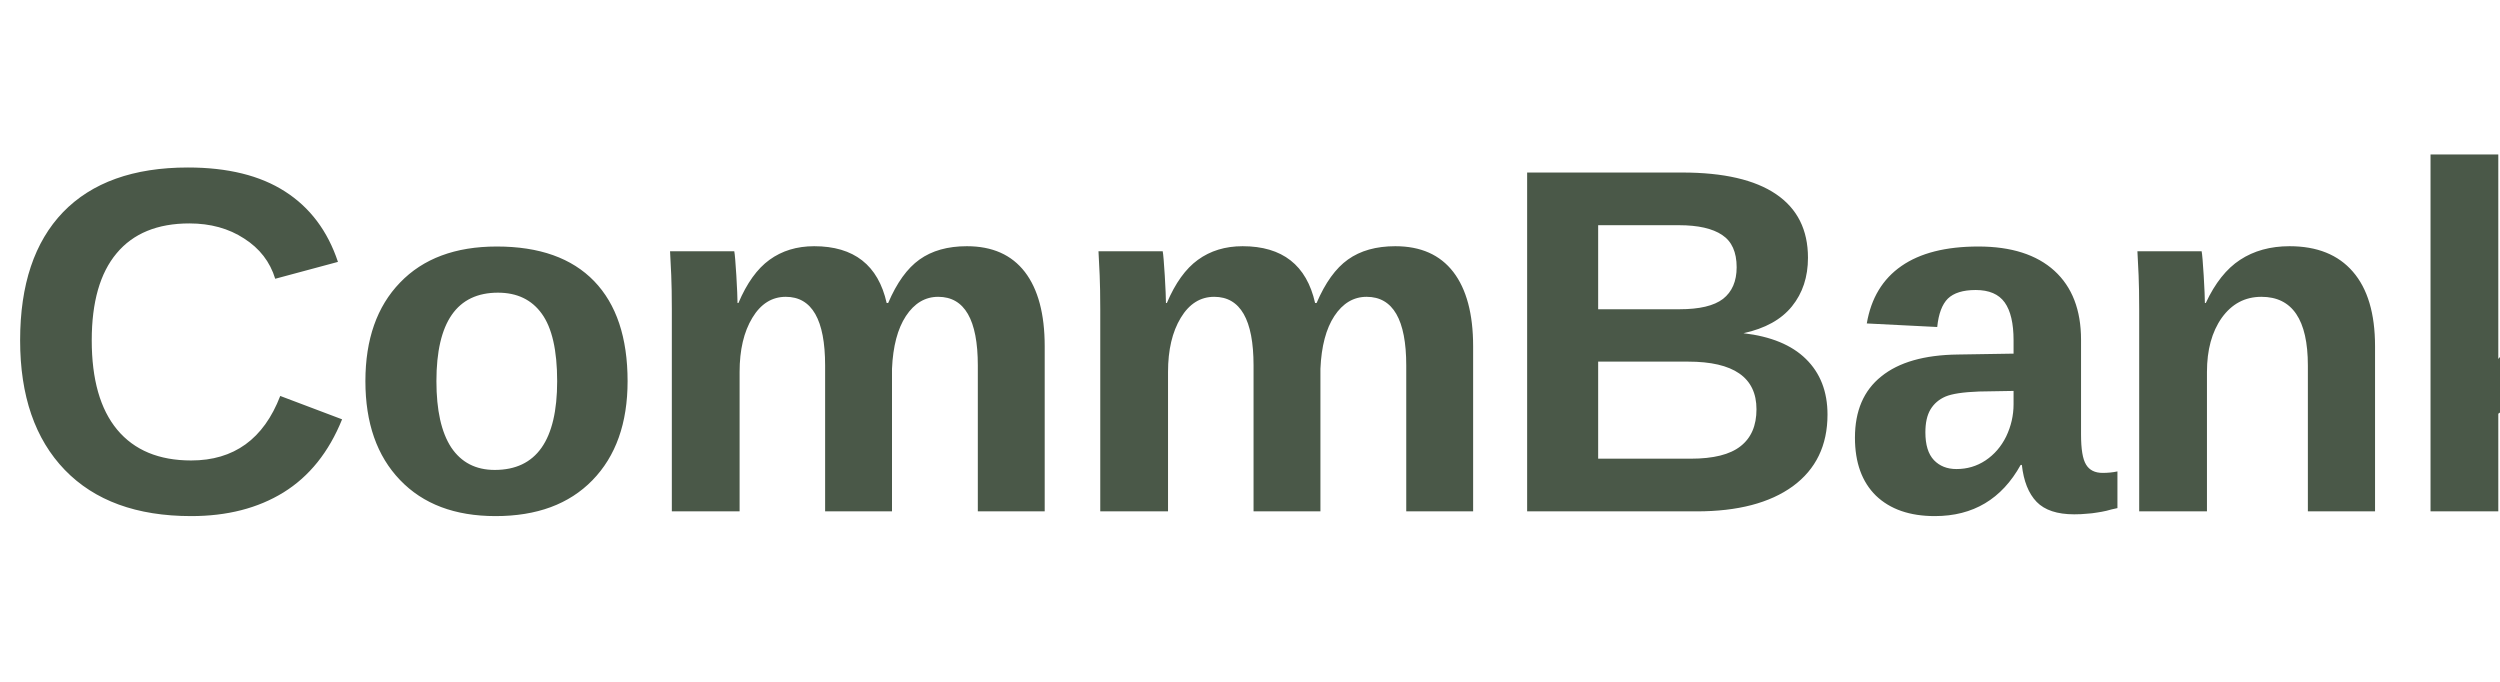
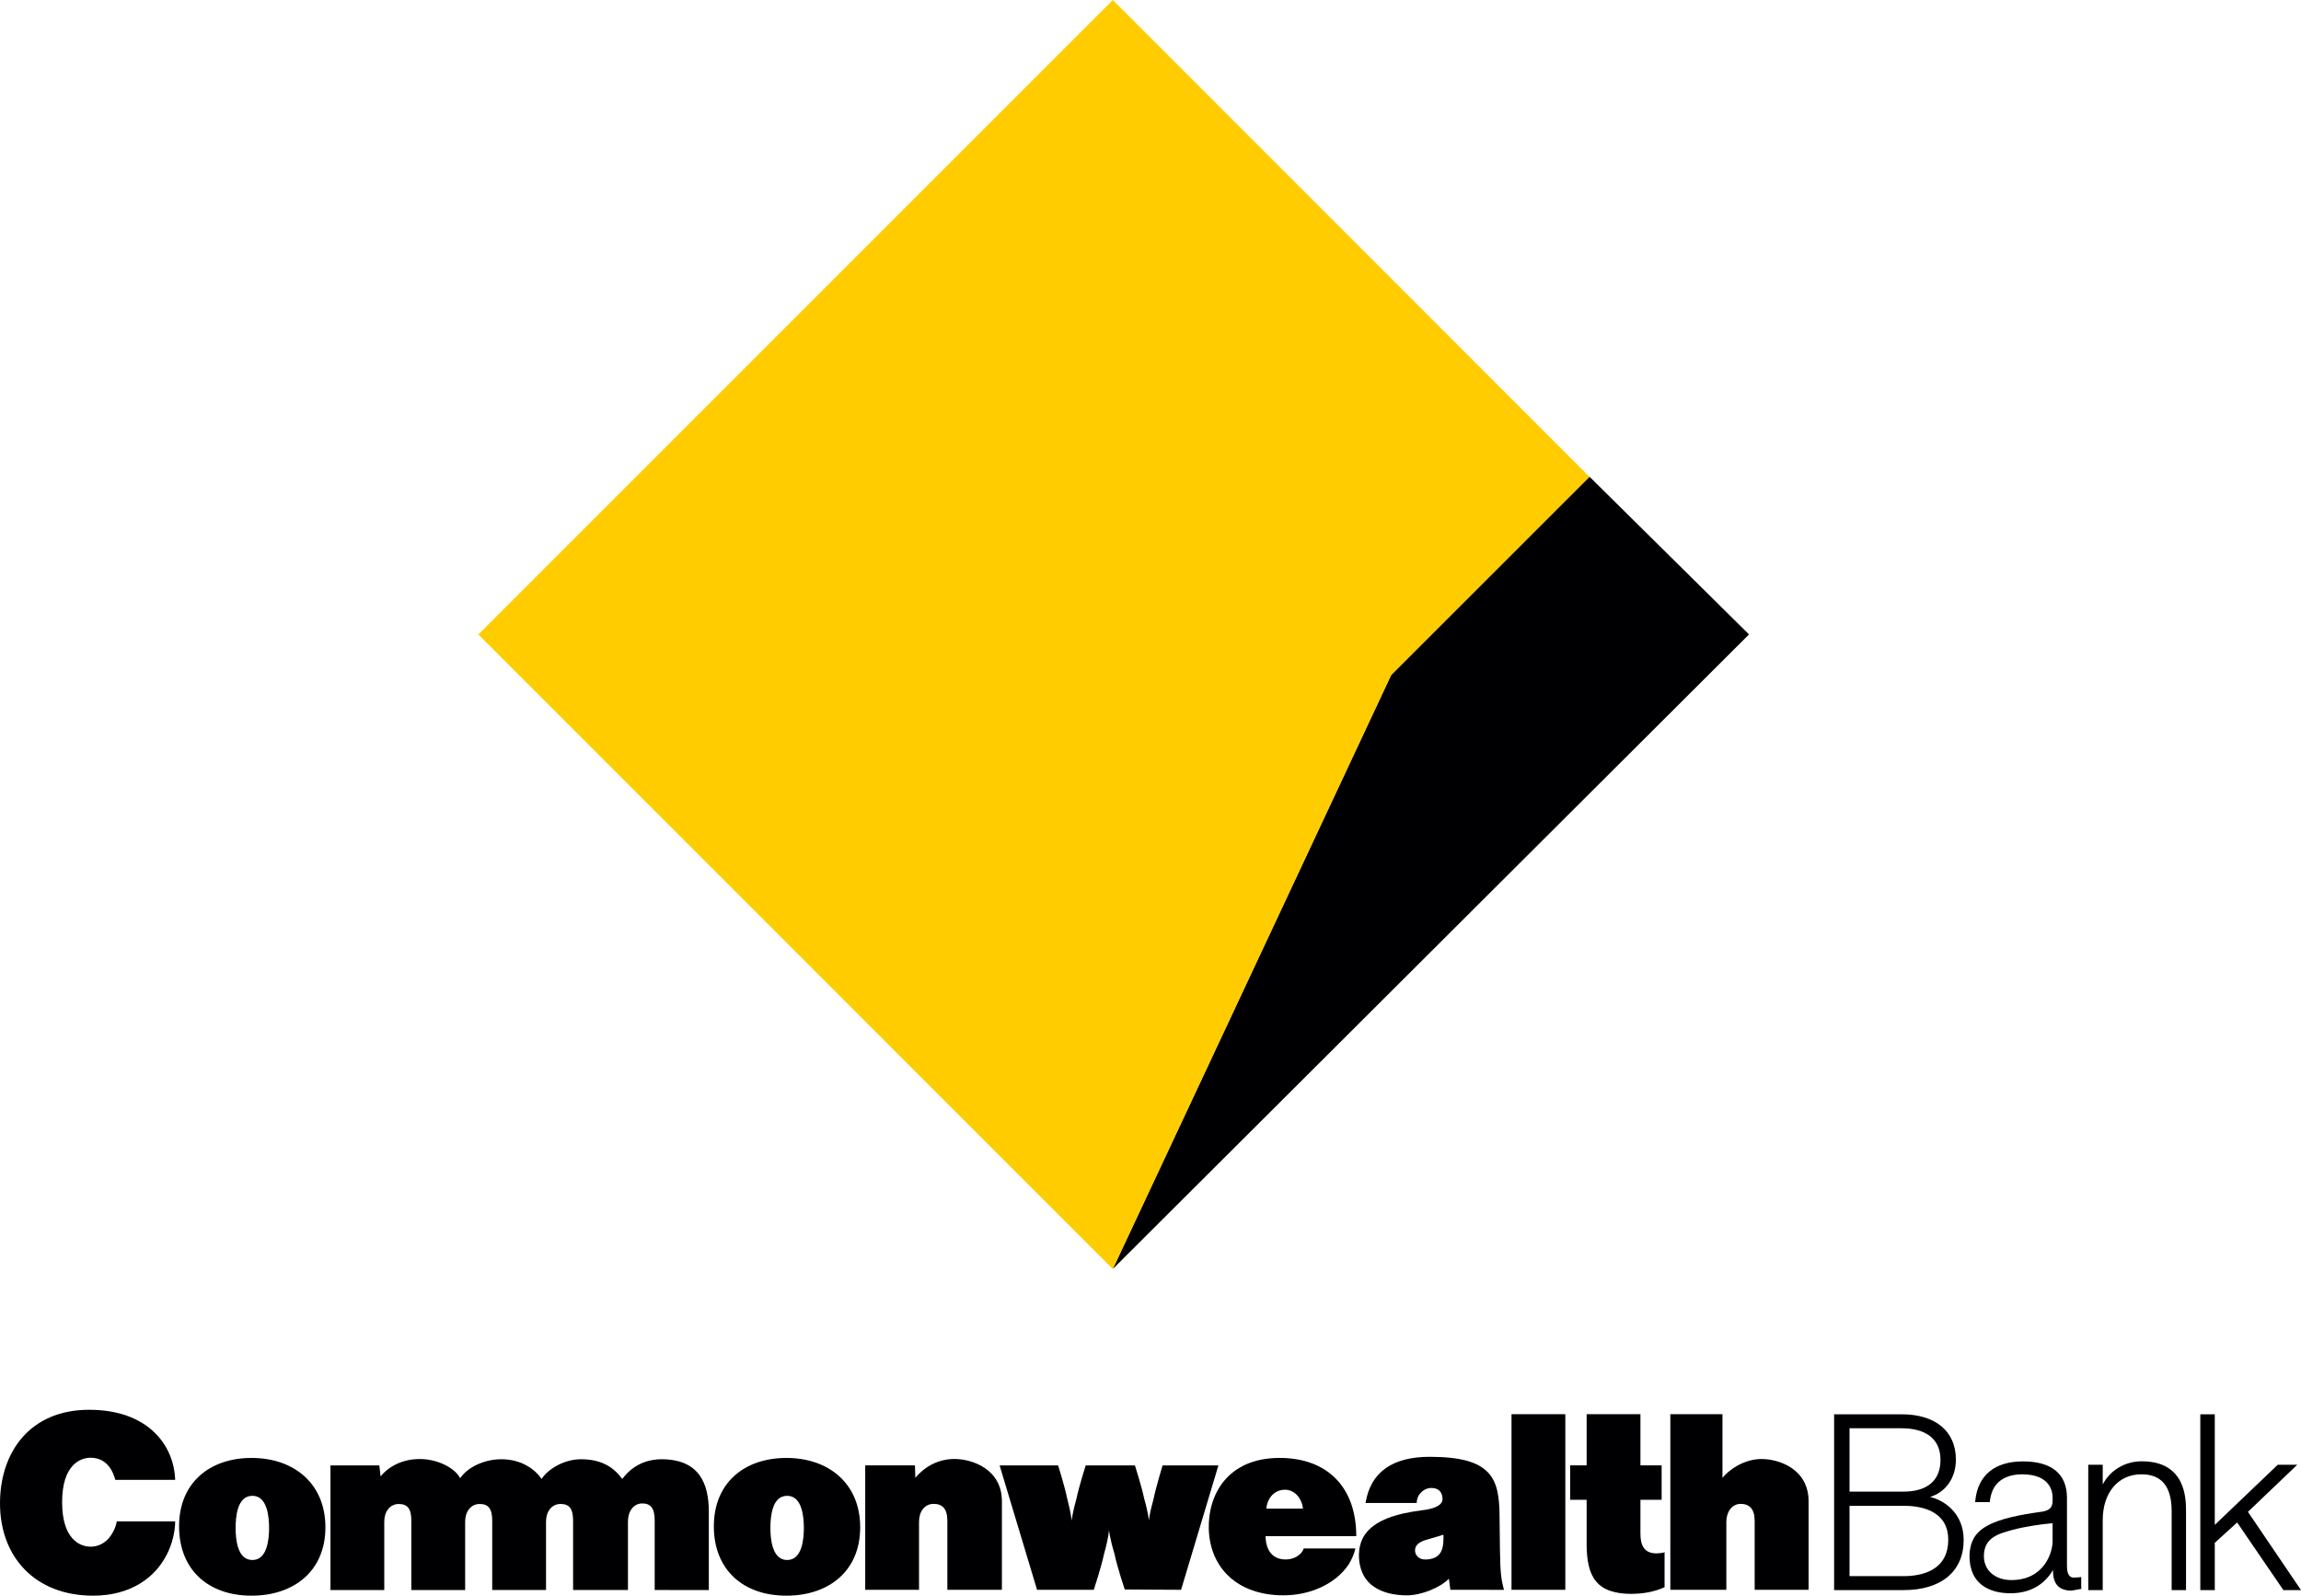
- <svg xmlns="http://www.w3.org/2000/svg" viewBox="0 0 132 36" role="img" aria-label="Commonwealth Bank">
-   <text x="0" y="27" font-family="Arial, Helvetica, sans-serif" font-size="26" font-weight="700" letter-spacing="-0.5" fill="#4a5848">CommBank</text>
+ <svg xmlns="http://www.w3.org/2000/svg" id="svg2233" version="1.1" viewBox="0 0 105.833 73.391" height="277.383" width="400">
+   <defs id="defs2227" />
+   <g transform="translate(0,-223.609)" id="layer1">
+     <path id="path1869" d="m 51.182,281.975 29.263,-29.186 -7.339,-7.257 -9.119,9.119 z m 0,0" style="fill:#000002;fill-opacity:1;fill-rule:nonzero;stroke:none;stroke-width:1.235" />
+     <path id="path1871" d="m 51.182,223.609 -29.181,29.181 29.181,29.186 12.805,-27.323 9.119,-9.114 z m 0,0" style="fill:#ffcc00;fill-opacity:1;fill-rule:nonzero;stroke:none;stroke-width:1.235" />
+     <path id="path1873" d="M 7.676,295.099 C 7.131,296.185 5.992,297 4.284,297 1.626,297 0,295.234 0,292.749 c 0,-2.321 1.356,-4.299 4.101,-4.299 2.692,0 3.903,1.616 3.956,3.223 H 5.303 c -0.227,-0.849 -0.758,-1.018 -1.134,-1.018 -0.487,0 -1.312,0.338 -1.312,2.046 0,1.708 0.825,2.046 1.312,2.046 0.294,0 0.7,-0.12 0.984,-0.598 0.092,-0.145 0.193,-0.372 0.217,-0.565 h 2.687 c 0,0.521 -0.169,1.11 -0.381,1.515" style="fill:#000002;fill-opacity:1;fill-rule:nonzero;stroke:none;stroke-width:1.235" />
+     <path id="path1875" d="m 11.57,297 c -2.012,0 -3.334,-1.211 -3.334,-3.189 0,-2.002 1.404,-3.146 3.334,-3.146 1.949,0 3.397,1.177 3.397,3.189 0,2.026 -1.462,3.146 -3.397,3.146 m 0.039,-4.593 c -0.704,0 -0.772,0.975 -0.772,1.481 0,0.511 0.077,1.472 0.772,1.472 0.69,0 0.767,-0.975 0.767,-1.472 0,-0.507 -0.077,-1.481 -0.767,-1.481" style="fill:#000002;fill-opacity:1;fill-rule:nonzero;stroke:none;stroke-width:1.235" />
+     <path id="path1877" d="m 30.112,296.739 v -3.199 c 0,-0.555 -0.179,-0.782 -0.574,-0.782 -0.396,0 -0.656,0.362 -0.656,0.825 v 3.155 h -2.523 v -3.189 c 0,-0.555 -0.179,-0.767 -0.574,-0.767 -0.41,0 -0.671,0.347 -0.671,0.811 v 3.146 h -2.475 v -3.189 c 0,-0.555 -0.179,-0.767 -0.574,-0.767 -0.41,0 -0.671,0.347 -0.671,0.811 v 3.146 h -2.475 v -3.189 c 0,-0.555 -0.179,-0.767 -0.579,-0.767 -0.405,0 -0.666,0.347 -0.666,0.811 v 3.146 h -2.475 v -5.732 h 2.248 l 0.058,0.507 c 0.372,-0.463 1.008,-0.801 1.8,-0.801 0.791,0 1.592,0.381 1.862,0.883 0.309,-0.478 1.076,-0.873 1.891,-0.873 0.936,0 1.558,0.473 1.853,0.907 0.27,-0.434 1.018,-0.907 1.809,-0.907 0.994,0 1.529,0.405 1.901,0.907 0.574,-0.772 1.336,-0.907 1.8,-0.907 1.761,0 2.181,1.144 2.181,2.422 v 3.595 z m 0,0" style="fill:#000002;fill-opacity:1;fill-rule:nonzero;stroke:none;stroke-width:1.235" />
+     <path id="path1879" d="m 36.172,297 c -2.012,0 -3.339,-1.211 -3.339,-3.189 0,-2.002 1.404,-3.146 3.339,-3.146 1.944,0 3.392,1.177 3.392,3.189 0,2.026 -1.457,3.146 -3.392,3.146 m 0.034,-4.593 c -0.704,0 -0.772,0.975 -0.772,1.481 0,0.511 0.082,1.472 0.772,1.472 0.69,0 0.767,-0.975 0.767,-1.472 0,-0.507 -0.077,-1.481 -0.767,-1.481" style="fill:#000002;fill-opacity:1;fill-rule:nonzero;stroke:none;stroke-width:1.235" />
+     <path id="path1881" d="m 43.573,296.73 v -3.18 c 0,-0.555 -0.236,-0.772 -0.632,-0.772 -0.41,0 -0.671,0.352 -0.671,0.815 v 3.136 h -2.475 v -5.722 h 2.287 l 0.019,0.574 c 0.478,-0.574 1.119,-0.868 1.8,-0.868 0.825,0 2.181,0.473 2.181,1.944 v 4.072 z m 0,0" style="fill:#000002;fill-opacity:1;fill-rule:nonzero;stroke:none;stroke-width:1.235" />
+     <path id="path1883" d="m 54.323,296.73 -2.591,-0.014 c 0,0 -0.338,-1.004 -0.473,-1.64 -0.227,-0.767 -0.251,-1.095 -0.251,-1.095 0,0 -0.01,0.328 -0.227,1.095 -0.121,0.589 -0.473,1.655 -0.473,1.655 H 47.699 L 45.976,291.008 h 2.692 c 0,0 0.309,0.984 0.42,1.539 0.169,0.632 0.203,1.004 0.203,1.004 0,0 0.034,-0.362 0.217,-1.004 0.125,-0.593 0.429,-1.539 0.429,-1.539 h 2.263 c 0,0 0.304,0.946 0.429,1.539 0.193,0.675 0.212,1.004 0.212,1.004 0,0 0.024,-0.318 0.217,-1.004 0.111,-0.545 0.415,-1.539 0.415,-1.539 h 2.567 z m 0,0" style="fill:#000002;fill-opacity:1;fill-rule:nonzero;stroke:none;stroke-width:1.235" />
+     <path id="path1885" d="m 58.207,294.264 c 0.014,0.574 0.261,1.071 0.931,1.071 0.314,0 0.709,-0.159 0.825,-0.507 h 2.374 c -0.043,0.246 -0.183,0.54 -0.304,0.733 -0.637,0.95 -1.843,1.423 -2.996,1.423 -2.118,0 -3.382,-1.254 -3.44,-3.049 -0.043,-1.597 0.883,-3.271 3.257,-3.271 2.195,0 3.527,1.346 3.527,3.599 z m 0.897,-2.137 c -0.487,0 -0.815,0.381 -0.859,0.868 h 1.684 c -0.048,-0.463 -0.376,-0.868 -0.825,-0.868" style="fill:#000002;fill-opacity:1;fill-rule:nonzero;stroke:none;stroke-width:1.235" />
+     <path id="path1887" d="m 66.709,296.73 -0.068,-0.511 c -0.42,0.429 -1.288,0.767 -1.944,0.767 -0.42,0 -1.37,-0.077 -1.867,-0.743 -0.396,-0.545 -0.439,-1.428 -0.092,-1.993 0.478,-0.757 1.573,-1.037 2.659,-1.177 0.396,-0.043 0.951,-0.169 0.951,-0.516 0,-0.275 -0.145,-0.511 -0.507,-0.511 -0.362,0 -0.68,0.304 -0.68,0.69 h -2.355 l 0.014,-0.068 c 0.246,-1.365 1.245,-2.055 2.938,-2.055 2.861,0 3.199,0.994 3.213,2.712 l 0.019,1.607 c 0.014,1.095 0.068,1.346 0.183,1.8 z m -0.318,-2.533 c 0,0 -0.328,0.101 -0.632,0.188 -0.193,0.058 -0.675,0.15 -0.675,0.536 0,0.193 0.154,0.429 0.497,0.415 0.642,-0.021 0.811,-0.396 0.811,-0.96 z m 0,0" style="fill:#000002;fill-opacity:1;fill-rule:nonzero;stroke:none;stroke-width:1.235" />
+     <path id="path1889" d="m 69.521,288.653 h 2.475 v 8.077 h -2.475 z m 0,0" style="fill:#000002;fill-opacity:1;fill-rule:nonzero;stroke:none;stroke-width:1.235" />
+     <path id="path1891" d="m 75.056,296.918 c -1.64,0 -2.08,-0.791 -2.08,-2.316 v -2.012 h -0.758 v -1.583 h 0.758 v -2.355 h 2.475 v 2.355 h 0.975 v 1.583 h -0.975 v 1.558 c 0,0.555 0.183,0.907 0.738,0.907 0.087,0 0.203,-0.014 0.314,-0.035 0.058,-0.014 0.058,-0.025 0.058,-0.025 v 1.616 c -0.463,0.212 -0.994,0.304 -1.505,0.304" style="fill:#000002;fill-opacity:1;fill-rule:nonzero;stroke:none;stroke-width:1.235" />
+     <path id="path1893" d="m 83.185,296.73 h -2.48 v -3.17 c 0,-0.555 -0.246,-0.782 -0.647,-0.782 -0.396,0 -0.656,0.367 -0.656,0.83 v 3.122 h -2.576 v -8.077 h 2.398 v 2.929 c 0.376,-0.463 1.086,-0.868 1.79,-0.868 0.835,0 2.171,0.473 2.171,1.944 z m 0,0" style="fill:#000002;fill-opacity:1;fill-rule:nonzero;stroke:none;stroke-width:1.235" />
+     <path id="path1895" d="m 88.768,292.46 c 0.714,-0.212 1.192,-0.864 1.192,-1.718 0,-1.303 -0.936,-2.084 -2.494,-2.084 h -3.107 v 8.086 h 3.194 c 1.732,0 2.765,-0.859 2.765,-2.306 0,-1.274 -0.955,-1.848 -1.549,-1.978 m -3.701,0.405 h 2.485 c 0.767,0 2.055,0.203 2.055,1.563 0,1.457 -1.288,1.674 -2.055,1.674 h -2.485 z m 2.485,-0.651 h -2.485 v -2.914 h 2.398 c 0.666,0 1.785,0.188 1.785,1.462 0,0.936 -0.603,1.452 -1.698,1.452" style="fill:#000002;fill-opacity:1;fill-rule:nonzero;stroke:none;stroke-width:1.235" />
+     <path id="path1897" d="m 95.725,296.141 -0.077,0.011 -0.256,0.018 c -0.135,0 -0.323,-0.053 -0.323,-0.526 v -3.146 c 0,-1.095 -0.7,-1.674 -2.026,-1.674 -1.293,0 -2.075,0.637 -2.19,1.805 l -0.01,0.068 h 0.675 l 0.005,-0.053 c 0.034,-0.285 0.125,-0.531 0.265,-0.719 0.251,-0.333 0.675,-0.507 1.221,-0.507 1.298,0 1.399,0.811 1.399,1.061 v 0.169 c 0,0.362 -0.232,0.463 -0.579,0.502 -0.83,0.116 -1.862,0.299 -2.465,0.656 -0.256,0.14 -0.473,0.352 -0.584,0.56 -0.246,0.439 -0.261,1.124 -0.034,1.626 0.261,0.579 0.878,0.897 1.727,0.897 0.883,0 1.549,-0.381 1.954,-1.071 v 0.082 c 0.014,0.584 0.294,0.868 0.854,0.868 l 0.454,-0.082 -0.01,-0.048 z m -1.317,-2.475 v 0.84 c 0,0.463 -0.352,1.776 -1.901,1.776 -0.743,0 -1.259,-0.449 -1.259,-1.095 0,-0.854 0.651,-1.033 1.346,-1.221 0.531,-0.14 1.293,-0.256 1.814,-0.299" style="fill:#000002;fill-opacity:1;fill-rule:nonzero;stroke:none;stroke-width:1.235" />
+     <path id="path1899" d="m 98.509,290.819 c -0.786,0 -1.467,0.429 -1.795,1.066 v -0.907 h -0.666 v 5.766 h 0.666 v -3.218 c 0,-1.264 0.709,-2.108 1.776,-2.108 0.936,0 1.394,0.56 1.394,1.708 v 3.619 h 0.661 v -3.619 c 0,-0.569 0,-2.306 -2.036,-2.306" style="fill:#000002;fill-opacity:1;fill-rule:nonzero;stroke:none;stroke-width:1.235" />
+     <path id="path1901" d="m 103.392,293.145 c 0.072,-0.072 2.268,-2.166 2.268,-2.166 h -0.897 c 0,0 -2.697,2.576 -2.895,2.765 v -5.085 h -0.666 v 8.086 h 0.666 v -2.176 c 0.038,-0.035 0.931,-0.849 1.028,-0.936 0.077,0.116 2.128,3.112 2.128,3.112 h 0.811 c 0,0 -2.383,-3.513 -2.441,-3.599" style="fill:#000002;fill-opacity:1;fill-rule:nonzero;stroke:none;stroke-width:1.235" />
+   </g>
</svg>
